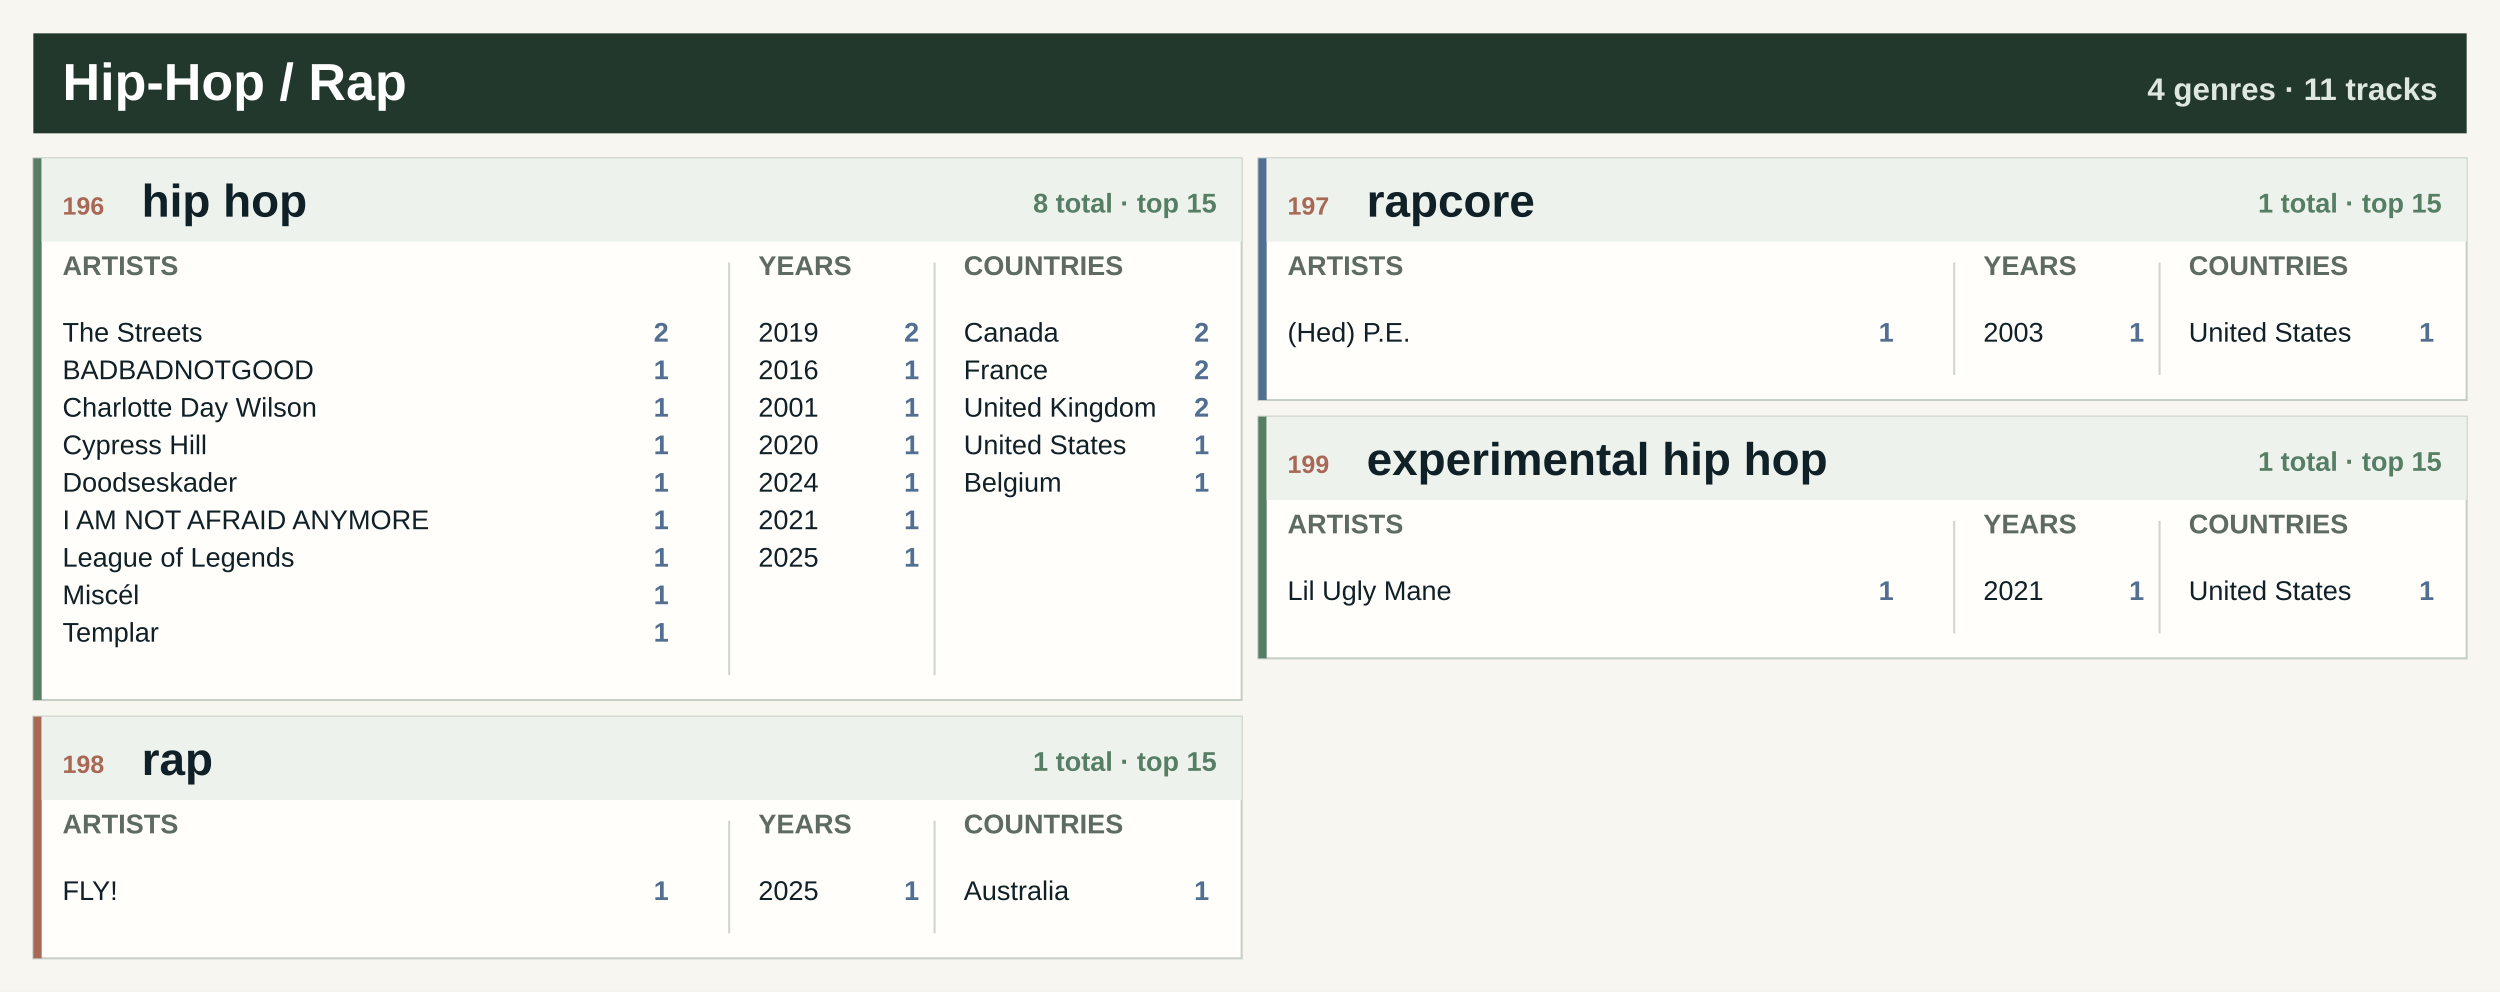
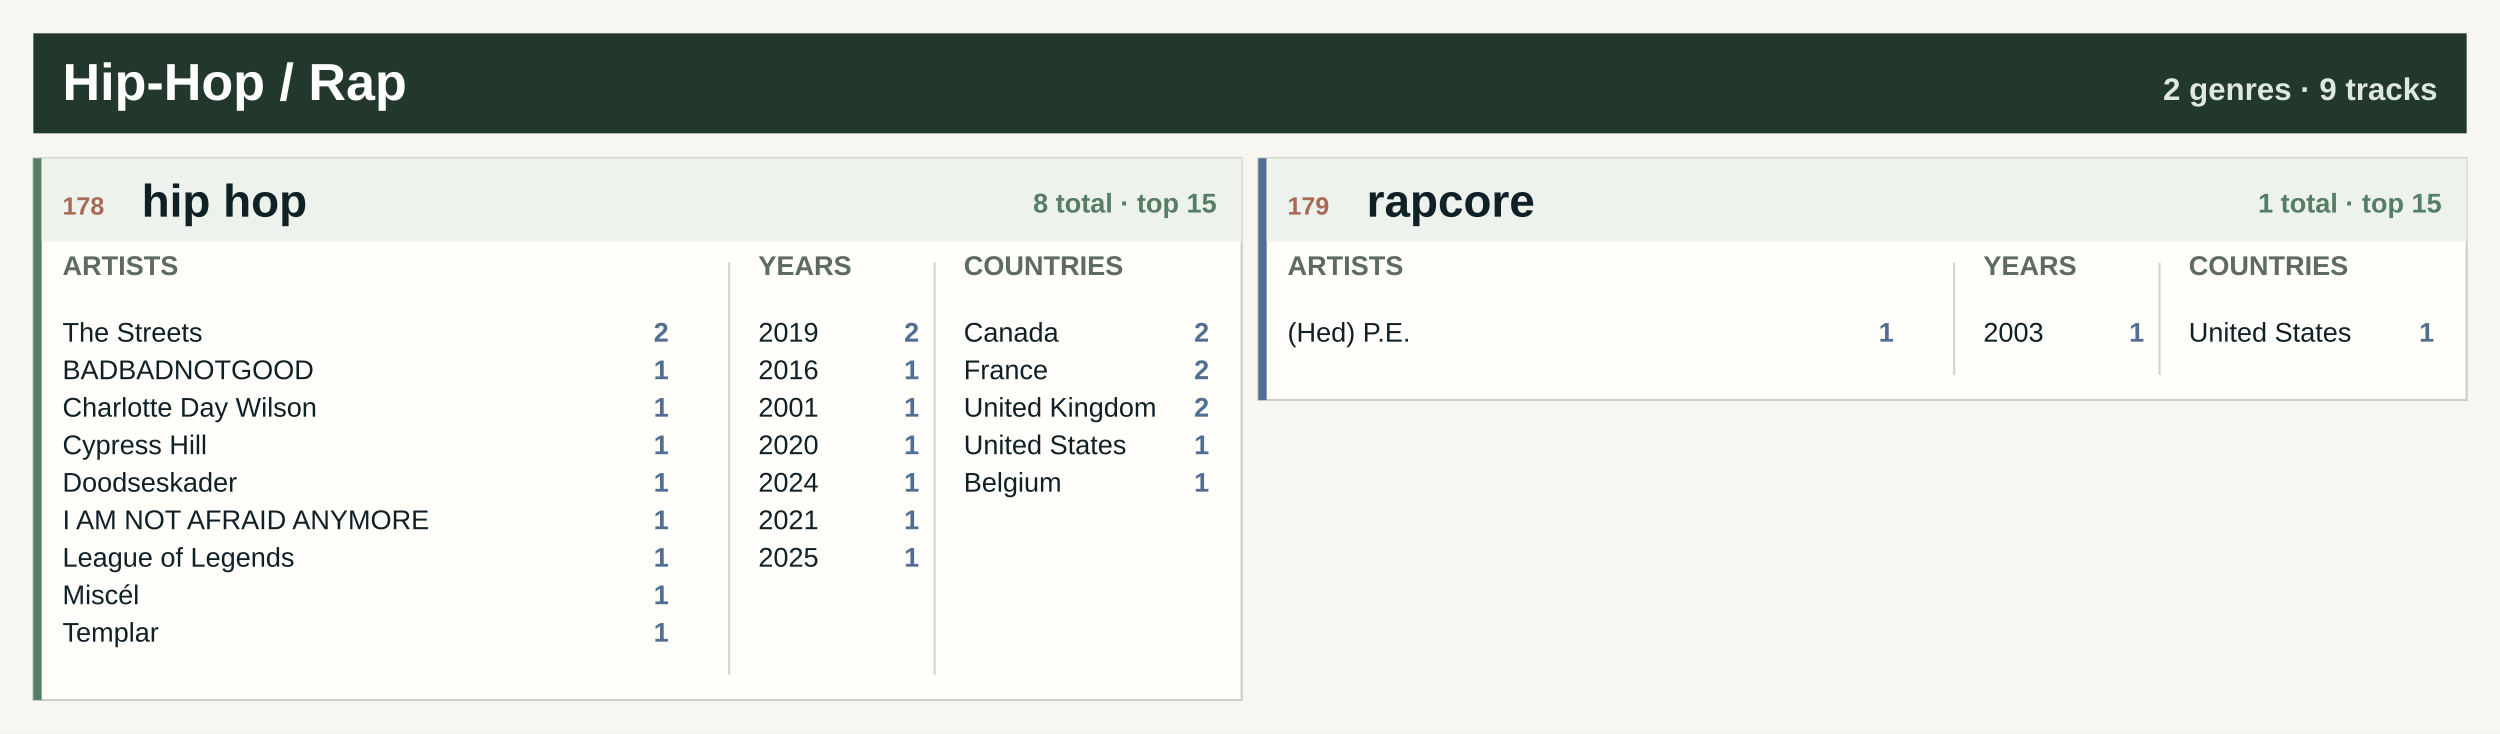
- <svg xmlns="http://www.w3.org/2000/svg" width="1200" height="476.0" viewBox="0 0 1200 476.0" role="img" aria-label="Hip-Hop / Rap genre atlas">
-   <rect width="1200" height="476.0" fill="#f7f6f0" />
+ <svg xmlns="http://www.w3.org/2000/svg" width="1200" height="352" viewBox="0 0 1200 352" role="img" aria-label="Hip-Hop / Rap genre atlas">
+   <rect width="1200" height="352" fill="#f7f6f0" />
  <rect x="16" y="16" width="1168" height="48" fill="#22382d" />
  <text x="30.0" y="48.0" font-family="Segoe UI, Arial, sans-serif" font-size="25" font-weight="800" fill="#ffffff" text-anchor="start">Hip-Hop / Rap</text>
-   <text x="1170.0" y="48.0" font-family="Segoe UI, Arial, sans-serif" font-size="15" font-weight="800" fill="#dfe8df" text-anchor="end">4 genres · 11 tracks</text>
+   <text x="1170.0" y="48.0" font-family="Segoe UI, Arial, sans-serif" font-size="15" font-weight="800" fill="#dfe8df" text-anchor="end">2 genres · 9 tracks</text>
  <rect x="16.0" y="76.0" width="580.0" height="260" fill="#fffefa" stroke="#c7d0c7" />
  <rect x="16.0" y="76.0" width="4" height="260" fill="#557e64" />
  <rect x="20.0" y="76.0" width="576.0" height="40" fill="#edf2ed" />
-   <text x="30.0" y="103.0" font-family="Segoe UI, Arial, sans-serif" font-size="12" font-weight="800" fill="#a96855" text-anchor="start">196</text>
+   <text x="30.0" y="103.0" font-family="Segoe UI, Arial, sans-serif" font-size="12" font-weight="800" fill="#a96855" text-anchor="start">178</text>
  <text x="68.0" y="104.0" font-family="Segoe UI, Arial, sans-serif" font-size="22" font-weight="800" fill="#102027" text-anchor="start">hip hop</text>
  <text x="584.0" y="102.0" font-family="Segoe UI, Arial, sans-serif" font-size="13" font-weight="800" fill="#557e64" text-anchor="end">8 total · top 15</text>
  <text x="30.0" y="132.0" font-family="Segoe UI, Arial, sans-serif" font-size="13" font-weight="800" fill="#5d6b62" text-anchor="start">ARTISTS</text>
  <text x="364.0" y="132.0" font-family="Segoe UI, Arial, sans-serif" font-size="13" font-weight="800" fill="#5d6b62" text-anchor="start">YEARS</text>
  <text x="462.6" y="132.0" font-family="Segoe UI, Arial, sans-serif" font-size="13" font-weight="800" fill="#5d6b62" text-anchor="start">COUNTRIES</text>
-   <line x1="350.0" y1="126.0" x2="350.0" y2="324.0" stroke="#cfd6ce" />
-   <line x1="448.6" y1="126.0" x2="448.6" y2="324.0" stroke="#cfd6ce" />
+   <line x1="350.0" y1="126" x2="350.0" y2="324" stroke="#cfd6ce" />
+   <line x1="448.6" y1="126" x2="448.6" y2="324" stroke="#cfd6ce" />
  <text x="30.0" y="164.0" font-family="Segoe UI, Arial, sans-serif" font-size="13" font-weight="400" fill="#102027" text-anchor="start">The Streets</text>
  <text x="321.0" y="164.0" font-family="Segoe UI, Arial, sans-serif" font-size="13" font-weight="800" fill="#526f92" text-anchor="end">2</text>
  <text x="30.0" y="182.0" font-family="Segoe UI, Arial, sans-serif" font-size="13" font-weight="400" fill="#102027" text-anchor="start">BADBADNOTGOOD</text>
  <text x="321.0" y="182.0" font-family="Segoe UI, Arial, sans-serif" font-size="13" font-weight="800" fill="#526f92" text-anchor="end">1</text>
  <text x="30.0" y="200.0" font-family="Segoe UI, Arial, sans-serif" font-size="13" font-weight="400" fill="#102027" text-anchor="start">Charlotte Day Wilson</text>
  <text x="321.0" y="200.0" font-family="Segoe UI, Arial, sans-serif" font-size="13" font-weight="800" fill="#526f92" text-anchor="end">1</text>
  <text x="30.0" y="218.0" font-family="Segoe UI, Arial, sans-serif" font-size="13" font-weight="400" fill="#102027" text-anchor="start">Cypress Hill</text>
  <text x="321.0" y="218.0" font-family="Segoe UI, Arial, sans-serif" font-size="13" font-weight="800" fill="#526f92" text-anchor="end">1</text>
  <text x="30.0" y="236.0" font-family="Segoe UI, Arial, sans-serif" font-size="13" font-weight="400" fill="#102027" text-anchor="start">Doodseskader</text>
  <text x="321.0" y="236.0" font-family="Segoe UI, Arial, sans-serif" font-size="13" font-weight="800" fill="#526f92" text-anchor="end">1</text>
  <text x="30.0" y="254.0" font-family="Segoe UI, Arial, sans-serif" font-size="13" font-weight="400" fill="#102027" text-anchor="start">I AM NOT AFRAID ANYMORE</text>
  <text x="321.0" y="254.0" font-family="Segoe UI, Arial, sans-serif" font-size="13" font-weight="800" fill="#526f92" text-anchor="end">1</text>
  <text x="30.0" y="272.0" font-family="Segoe UI, Arial, sans-serif" font-size="13" font-weight="400" fill="#102027" text-anchor="start">League of Legends</text>
  <text x="321.0" y="272.0" font-family="Segoe UI, Arial, sans-serif" font-size="13" font-weight="800" fill="#526f92" text-anchor="end">1</text>
  <text x="30.0" y="290.0" font-family="Segoe UI, Arial, sans-serif" font-size="13" font-weight="400" fill="#102027" text-anchor="start">Miscél</text>
  <text x="321.0" y="290.0" font-family="Segoe UI, Arial, sans-serif" font-size="13" font-weight="800" fill="#526f92" text-anchor="end">1</text>
  <text x="30.0" y="308.0" font-family="Segoe UI, Arial, sans-serif" font-size="13" font-weight="400" fill="#102027" text-anchor="start">Templar</text>
  <text x="321.0" y="308.0" font-family="Segoe UI, Arial, sans-serif" font-size="13" font-weight="800" fill="#526f92" text-anchor="end">1</text>
  <text x="364.0" y="164.0" font-family="Segoe UI, Arial, sans-serif" font-size="13" font-weight="400" fill="#102027" text-anchor="start">2019</text>
  <text x="441.2" y="164.0" font-family="Segoe UI, Arial, sans-serif" font-size="13" font-weight="800" fill="#526f92" text-anchor="end">2</text>
  <text x="364.0" y="182.0" font-family="Segoe UI, Arial, sans-serif" font-size="13" font-weight="400" fill="#102027" text-anchor="start">2016</text>
  <text x="441.2" y="182.0" font-family="Segoe UI, Arial, sans-serif" font-size="13" font-weight="800" fill="#526f92" text-anchor="end">1</text>
  <text x="364.0" y="200.0" font-family="Segoe UI, Arial, sans-serif" font-size="13" font-weight="400" fill="#102027" text-anchor="start">2001</text>
  <text x="441.2" y="200.0" font-family="Segoe UI, Arial, sans-serif" font-size="13" font-weight="800" fill="#526f92" text-anchor="end">1</text>
  <text x="364.0" y="218.0" font-family="Segoe UI, Arial, sans-serif" font-size="13" font-weight="400" fill="#102027" text-anchor="start">2020</text>
  <text x="441.2" y="218.0" font-family="Segoe UI, Arial, sans-serif" font-size="13" font-weight="800" fill="#526f92" text-anchor="end">1</text>
  <text x="364.0" y="236.0" font-family="Segoe UI, Arial, sans-serif" font-size="13" font-weight="400" fill="#102027" text-anchor="start">2024</text>
  <text x="441.2" y="236.0" font-family="Segoe UI, Arial, sans-serif" font-size="13" font-weight="800" fill="#526f92" text-anchor="end">1</text>
  <text x="364.0" y="254.0" font-family="Segoe UI, Arial, sans-serif" font-size="13" font-weight="400" fill="#102027" text-anchor="start">2021</text>
  <text x="441.2" y="254.0" font-family="Segoe UI, Arial, sans-serif" font-size="13" font-weight="800" fill="#526f92" text-anchor="end">1</text>
  <text x="364.0" y="272.0" font-family="Segoe UI, Arial, sans-serif" font-size="13" font-weight="400" fill="#102027" text-anchor="start">2025</text>
  <text x="441.2" y="272.0" font-family="Segoe UI, Arial, sans-serif" font-size="13" font-weight="800" fill="#526f92" text-anchor="end">1</text>
  <text x="462.6" y="164.0" font-family="Segoe UI, Arial, sans-serif" font-size="13" font-weight="400" fill="#102027" text-anchor="start">Canada</text>
  <text x="580.4" y="164.0" font-family="Segoe UI, Arial, sans-serif" font-size="13" font-weight="800" fill="#526f92" text-anchor="end">2</text>
  <text x="462.6" y="182.0" font-family="Segoe UI, Arial, sans-serif" font-size="13" font-weight="400" fill="#102027" text-anchor="start">France</text>
  <text x="580.4" y="182.0" font-family="Segoe UI, Arial, sans-serif" font-size="13" font-weight="800" fill="#526f92" text-anchor="end">2</text>
  <text x="462.6" y="200.0" font-family="Segoe UI, Arial, sans-serif" font-size="13" font-weight="400" fill="#102027" text-anchor="start">United Kingdom</text>
  <text x="580.4" y="200.0" font-family="Segoe UI, Arial, sans-serif" font-size="13" font-weight="800" fill="#526f92" text-anchor="end">2</text>
  <text x="462.6" y="218.0" font-family="Segoe UI, Arial, sans-serif" font-size="13" font-weight="400" fill="#102027" text-anchor="start">United States</text>
  <text x="580.4" y="218.0" font-family="Segoe UI, Arial, sans-serif" font-size="13" font-weight="800" fill="#526f92" text-anchor="end">1</text>
  <text x="462.6" y="236.0" font-family="Segoe UI, Arial, sans-serif" font-size="13" font-weight="400" fill="#102027" text-anchor="start">Belgium</text>
  <text x="580.4" y="236.0" font-family="Segoe UI, Arial, sans-serif" font-size="13" font-weight="800" fill="#526f92" text-anchor="end">1</text>
  <rect x="604.0" y="76.0" width="580.0" height="116" fill="#fffefa" stroke="#c7d0c7" />
  <rect x="604.0" y="76.0" width="4" height="116" fill="#526f92" />
  <rect x="608.0" y="76.0" width="576.0" height="40" fill="#edf2ed" />
-   <text x="618.0" y="103.0" font-family="Segoe UI, Arial, sans-serif" font-size="12" font-weight="800" fill="#a96855" text-anchor="start">197</text>
+   <text x="618.0" y="103.0" font-family="Segoe UI, Arial, sans-serif" font-size="12" font-weight="800" fill="#a96855" text-anchor="start">179</text>
  <text x="656.0" y="104.0" font-family="Segoe UI, Arial, sans-serif" font-size="22" font-weight="800" fill="#102027" text-anchor="start">rapcore</text>
  <text x="1172.0" y="102.0" font-family="Segoe UI, Arial, sans-serif" font-size="13" font-weight="800" fill="#557e64" text-anchor="end">1 total · top 15</text>
  <text x="618.0" y="132.0" font-family="Segoe UI, Arial, sans-serif" font-size="13" font-weight="800" fill="#5d6b62" text-anchor="start">ARTISTS</text>
  <text x="952.0" y="132.0" font-family="Segoe UI, Arial, sans-serif" font-size="13" font-weight="800" fill="#5d6b62" text-anchor="start">YEARS</text>
  <text x="1050.6" y="132.0" font-family="Segoe UI, Arial, sans-serif" font-size="13" font-weight="800" fill="#5d6b62" text-anchor="start">COUNTRIES</text>
-   <line x1="938.0" y1="126.0" x2="938.0" y2="180.0" stroke="#cfd6ce" />
-   <line x1="1036.6" y1="126.0" x2="1036.6" y2="180.0" stroke="#cfd6ce" />
+   <line x1="938.0" y1="126" x2="938.0" y2="180" stroke="#cfd6ce" />
+   <line x1="1036.6" y1="126" x2="1036.6" y2="180" stroke="#cfd6ce" />
  <text x="618.0" y="164.0" font-family="Segoe UI, Arial, sans-serif" font-size="13" font-weight="400" fill="#102027" text-anchor="start">(Hed) P.E.</text>
  <text x="909.0" y="164.0" font-family="Segoe UI, Arial, sans-serif" font-size="13" font-weight="800" fill="#526f92" text-anchor="end">1</text>
  <text x="952.0" y="164.0" font-family="Segoe UI, Arial, sans-serif" font-size="13" font-weight="400" fill="#102027" text-anchor="start">2003</text>
  <text x="1029.2" y="164.0" font-family="Segoe UI, Arial, sans-serif" font-size="13" font-weight="800" fill="#526f92" text-anchor="end">1</text>
  <text x="1050.6" y="164.0" font-family="Segoe UI, Arial, sans-serif" font-size="13" font-weight="400" fill="#102027" text-anchor="start">United States</text>
  <text x="1168.4" y="164.0" font-family="Segoe UI, Arial, sans-serif" font-size="13" font-weight="800" fill="#526f92" text-anchor="end">1</text>
-   <rect x="16.0" y="344.0" width="580.0" height="116" fill="#fffefa" stroke="#c7d0c7" />
-   <rect x="16.0" y="344.0" width="4" height="116" fill="#a96855" />
-   <rect x="20.0" y="344.0" width="576.0" height="40" fill="#edf2ed" />
-   <text x="30.0" y="371.0" font-family="Segoe UI, Arial, sans-serif" font-size="12" font-weight="800" fill="#a96855" text-anchor="start">198</text>
-   <text x="68.0" y="372.0" font-family="Segoe UI, Arial, sans-serif" font-size="22" font-weight="800" fill="#102027" text-anchor="start">rap</text>
-   <text x="584.0" y="370.0" font-family="Segoe UI, Arial, sans-serif" font-size="13" font-weight="800" fill="#557e64" text-anchor="end">1 total · top 15</text>
-   <text x="30.0" y="400.0" font-family="Segoe UI, Arial, sans-serif" font-size="13" font-weight="800" fill="#5d6b62" text-anchor="start">ARTISTS</text>
-   <text x="364.0" y="400.0" font-family="Segoe UI, Arial, sans-serif" font-size="13" font-weight="800" fill="#5d6b62" text-anchor="start">YEARS</text>
-   <text x="462.6" y="400.0" font-family="Segoe UI, Arial, sans-serif" font-size="13" font-weight="800" fill="#5d6b62" text-anchor="start">COUNTRIES</text>
-   <line x1="350.0" y1="394.0" x2="350.0" y2="448.0" stroke="#cfd6ce" />
-   <line x1="448.6" y1="394.0" x2="448.6" y2="448.0" stroke="#cfd6ce" />
-   <text x="30.0" y="432.0" font-family="Segoe UI, Arial, sans-serif" font-size="13" font-weight="400" fill="#102027" text-anchor="start">FLY!</text>
-   <text x="321.0" y="432.0" font-family="Segoe UI, Arial, sans-serif" font-size="13" font-weight="800" fill="#526f92" text-anchor="end">1</text>
-   <text x="364.0" y="432.0" font-family="Segoe UI, Arial, sans-serif" font-size="13" font-weight="400" fill="#102027" text-anchor="start">2025</text>
-   <text x="441.2" y="432.0" font-family="Segoe UI, Arial, sans-serif" font-size="13" font-weight="800" fill="#526f92" text-anchor="end">1</text>
-   <text x="462.6" y="432.0" font-family="Segoe UI, Arial, sans-serif" font-size="13" font-weight="400" fill="#102027" text-anchor="start">Australia</text>
-   <text x="580.4" y="432.0" font-family="Segoe UI, Arial, sans-serif" font-size="13" font-weight="800" fill="#526f92" text-anchor="end">1</text>
-   <rect x="604.0" y="200.0" width="580.0" height="116" fill="#fffefa" stroke="#c7d0c7" />
-   <rect x="604.0" y="200.0" width="4" height="116" fill="#557e64" />
-   <rect x="608.0" y="200.0" width="576.0" height="40" fill="#edf2ed" />
-   <text x="618.0" y="227.0" font-family="Segoe UI, Arial, sans-serif" font-size="12" font-weight="800" fill="#a96855" text-anchor="start">199</text>
-   <text x="656.0" y="228.0" font-family="Segoe UI, Arial, sans-serif" font-size="22" font-weight="800" fill="#102027" text-anchor="start">experimental hip hop</text>
-   <text x="1172.0" y="226.0" font-family="Segoe UI, Arial, sans-serif" font-size="13" font-weight="800" fill="#557e64" text-anchor="end">1 total · top 15</text>
-   <text x="618.0" y="256.0" font-family="Segoe UI, Arial, sans-serif" font-size="13" font-weight="800" fill="#5d6b62" text-anchor="start">ARTISTS</text>
-   <text x="952.0" y="256.0" font-family="Segoe UI, Arial, sans-serif" font-size="13" font-weight="800" fill="#5d6b62" text-anchor="start">YEARS</text>
-   <text x="1050.6" y="256.0" font-family="Segoe UI, Arial, sans-serif" font-size="13" font-weight="800" fill="#5d6b62" text-anchor="start">COUNTRIES</text>
-   <line x1="938.0" y1="250.0" x2="938.0" y2="304.0" stroke="#cfd6ce" />
-   <line x1="1036.6" y1="250.0" x2="1036.6" y2="304.0" stroke="#cfd6ce" />
-   <text x="618.0" y="288.0" font-family="Segoe UI, Arial, sans-serif" font-size="13" font-weight="400" fill="#102027" text-anchor="start">Lil Ugly Mane</text>
-   <text x="909.0" y="288.0" font-family="Segoe UI, Arial, sans-serif" font-size="13" font-weight="800" fill="#526f92" text-anchor="end">1</text>
-   <text x="952.0" y="288.0" font-family="Segoe UI, Arial, sans-serif" font-size="13" font-weight="400" fill="#102027" text-anchor="start">2021</text>
-   <text x="1029.2" y="288.0" font-family="Segoe UI, Arial, sans-serif" font-size="13" font-weight="800" fill="#526f92" text-anchor="end">1</text>
-   <text x="1050.6" y="288.0" font-family="Segoe UI, Arial, sans-serif" font-size="13" font-weight="400" fill="#102027" text-anchor="start">United States</text>
-   <text x="1168.4" y="288.0" font-family="Segoe UI, Arial, sans-serif" font-size="13" font-weight="800" fill="#526f92" text-anchor="end">1</text>
</svg>
